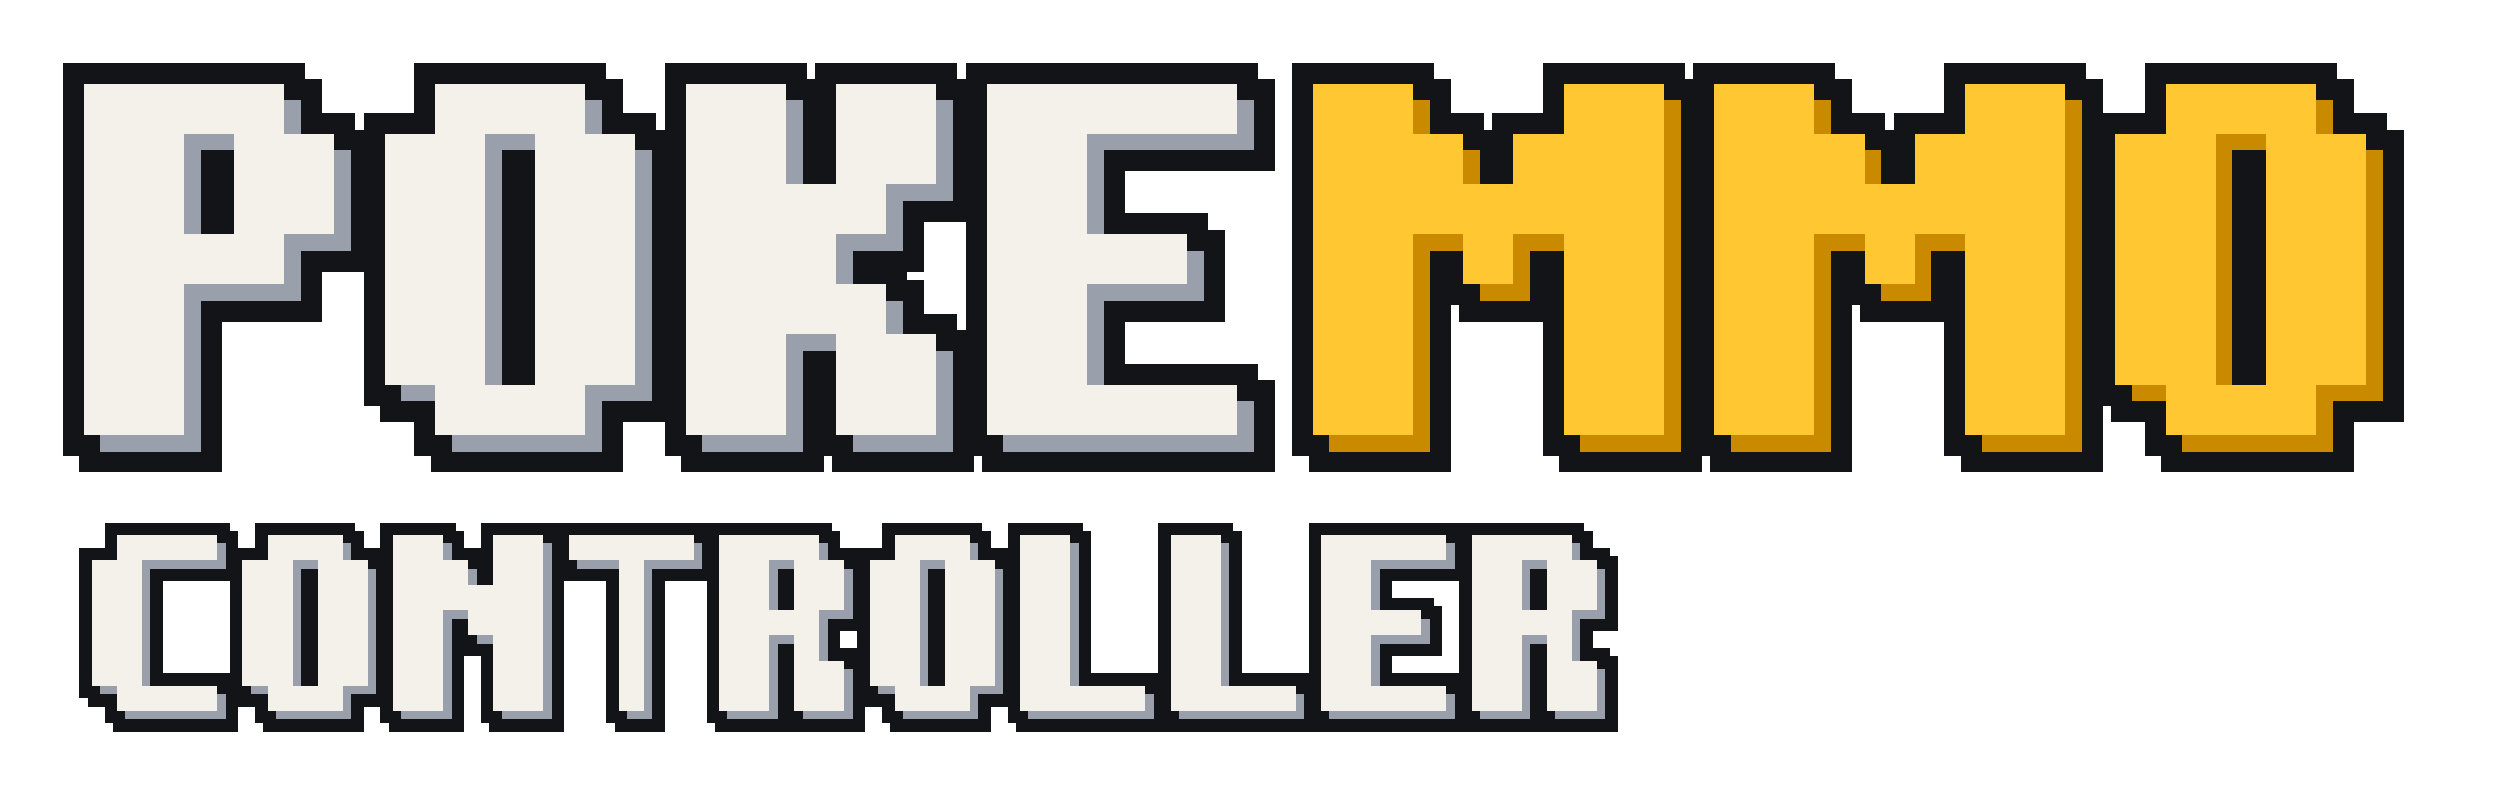
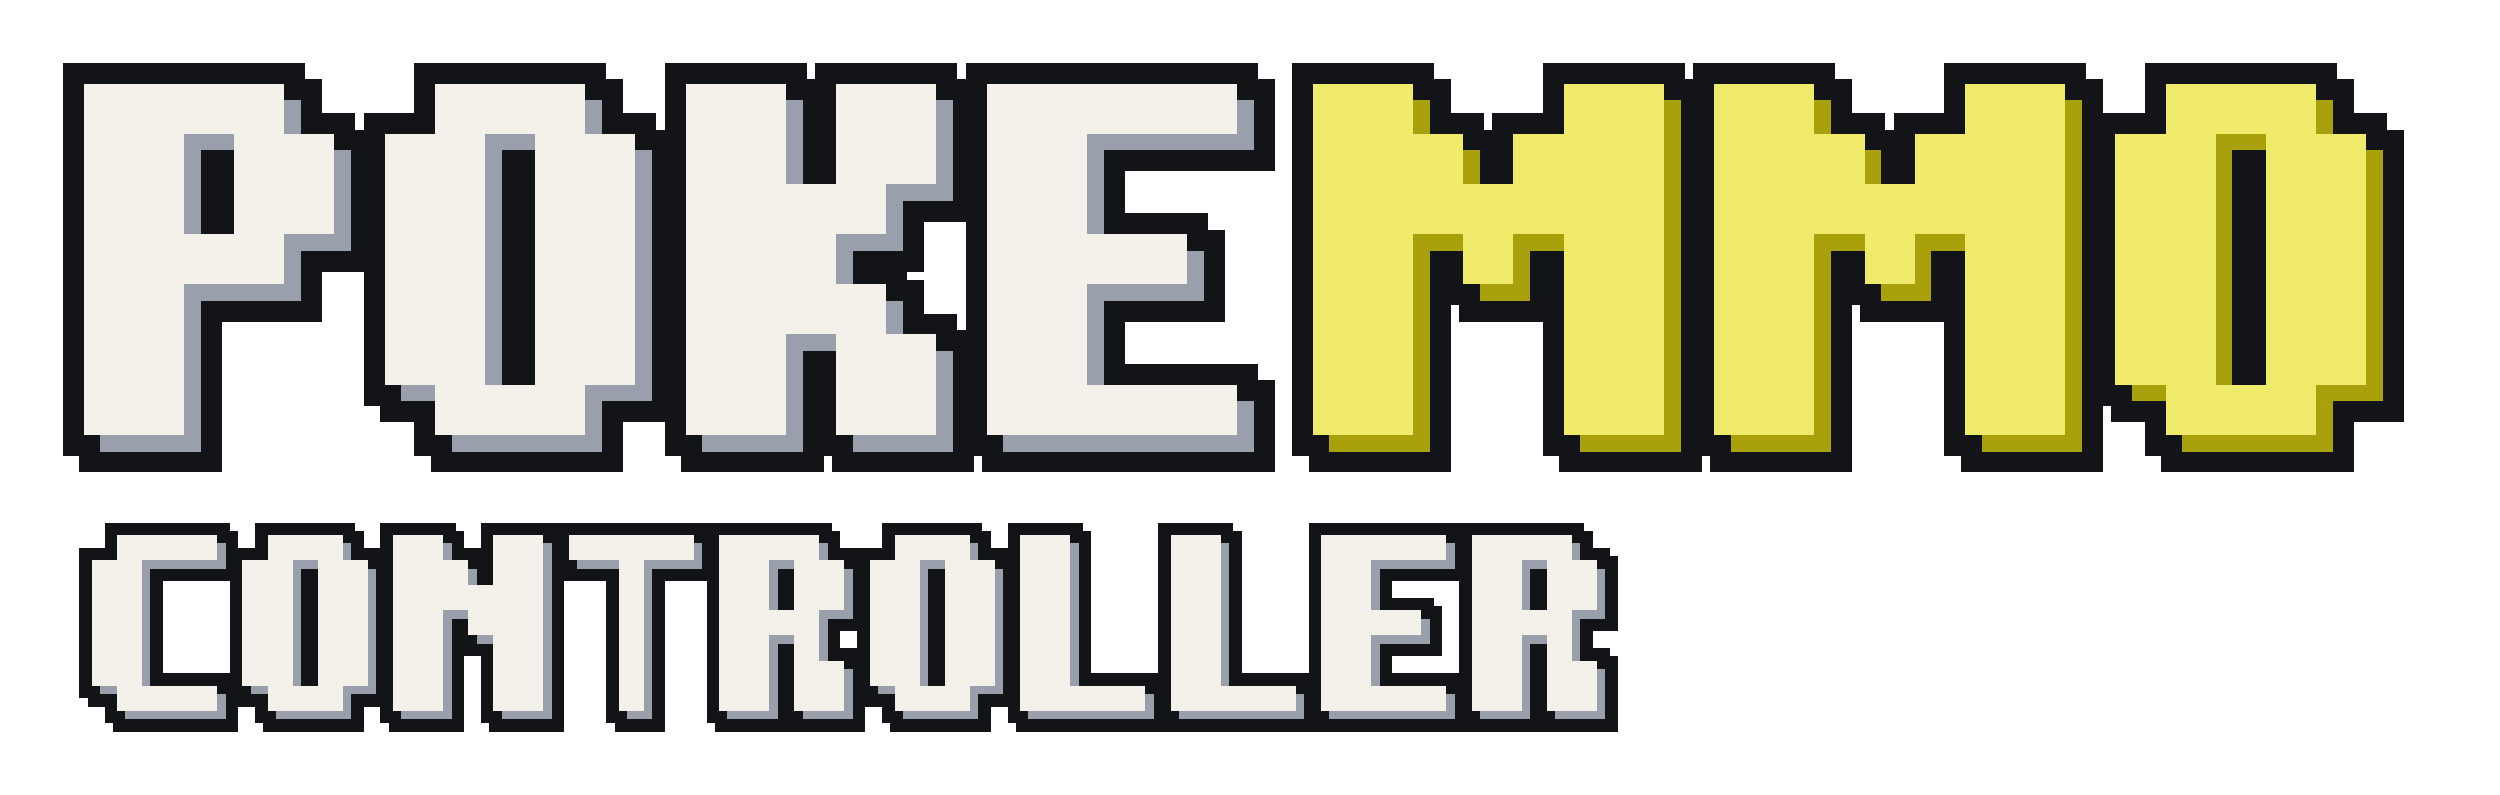
<svg xmlns="http://www.w3.org/2000/svg" viewBox="0 0 598 190" shape-rendering="crispEdges">
  <path d="M20 20h12v12h-12zM32 20h12v12h-12zM44 20h12v12h-12zM56 20h12v12h-12zM20 32h12v12h-12zM32 32h12v12h-12zM56 32h12v12h-12zM68 32h12v12h-12zM20 44h12v12h-12zM32 44h12v12h-12zM56 44h12v12h-12zM68 44h12v12h-12zM20 56h12v12h-12zM32 56h12v12h-12zM44 56h12v12h-12zM56 56h12v12h-12zM20 68h12v12h-12zM32 68h12v12h-12zM20 80h12v12h-12zM32 80h12v12h-12zM20 92h12v12h-12zM32 92h12v12h-12zM104 20h12v12h-12zM116 20h12v12h-12zM128 20h12v12h-12zM92 32h12v12h-12zM104 32h12v12h-12zM128 32h12v12h-12zM140 32h12v12h-12zM92 44h12v12h-12zM104 44h12v12h-12zM128 44h12v12h-12zM140 44h12v12h-12zM92 56h12v12h-12zM104 56h12v12h-12zM128 56h12v12h-12zM140 56h12v12h-12zM92 68h12v12h-12zM104 68h12v12h-12zM128 68h12v12h-12zM140 68h12v12h-12zM92 80h12v12h-12zM104 80h12v12h-12zM128 80h12v12h-12zM140 80h12v12h-12zM104 92h12v12h-12zM116 92h12v12h-12zM128 92h12v12h-12zM164 20h12v12h-12zM176 20h12v12h-12zM200 20h12v12h-12zM212 20h12v12h-12zM164 32h12v12h-12zM176 32h12v12h-12zM200 32h12v12h-12zM212 32h12v12h-12zM164 44h12v12h-12zM176 44h12v12h-12zM188 44h12v12h-12zM200 44h12v12h-12zM164 56h12v12h-12zM176 56h12v12h-12zM188 56h12v12h-12zM164 68h12v12h-12zM176 68h12v12h-12zM188 68h12v12h-12zM200 68h12v12h-12zM164 80h12v12h-12zM176 80h12v12h-12zM200 80h12v12h-12zM212 80h12v12h-12zM164 92h12v12h-12zM176 92h12v12h-12zM200 92h12v12h-12zM212 92h12v12h-12zM236 20h12v12h-12zM248 20h12v12h-12zM260 20h12v12h-12zM272 20h12v12h-12zM284 20h12v12h-12zM236 32h12v12h-12zM248 32h12v12h-12zM236 44h12v12h-12zM248 44h12v12h-12zM236 56h12v12h-12zM248 56h12v12h-12zM260 56h12v12h-12zM272 56h12v12h-12zM236 68h12v12h-12zM248 68h12v12h-12zM236 80h12v12h-12zM248 80h12v12h-12zM236 92h12v12h-12zM248 92h12v12h-12zM260 92h12v12h-12zM272 92h12v12h-12zM284 92h12v12h-12zM24 24h12v12h-12zM36 24h12v12h-12zM48 24h12v12h-12zM60 24h12v12h-12zM24 36h12v12h-12zM36 36h12v12h-12zM60 36h12v12h-12zM72 36h12v12h-12zM24 48h12v12h-12zM36 48h12v12h-12zM60 48h12v12h-12zM72 48h12v12h-12zM24 60h12v12h-12zM36 60h12v12h-12zM48 60h12v12h-12zM60 60h12v12h-12zM24 72h12v12h-12zM36 72h12v12h-12zM24 84h12v12h-12zM36 84h12v12h-12zM24 96h12v12h-12zM36 96h12v12h-12zM108 24h12v12h-12zM120 24h12v12h-12zM132 24h12v12h-12zM96 36h12v12h-12zM108 36h12v12h-12zM132 36h12v12h-12zM144 36h12v12h-12zM96 48h12v12h-12zM108 48h12v12h-12zM132 48h12v12h-12zM144 48h12v12h-12zM96 60h12v12h-12zM108 60h12v12h-12zM132 60h12v12h-12zM144 60h12v12h-12zM96 72h12v12h-12zM108 72h12v12h-12zM132 72h12v12h-12zM144 72h12v12h-12zM96 84h12v12h-12zM108 84h12v12h-12zM132 84h12v12h-12zM144 84h12v12h-12zM108 96h12v12h-12zM120 96h12v12h-12zM132 96h12v12h-12zM168 24h12v12h-12zM180 24h12v12h-12zM204 24h12v12h-12zM216 24h12v12h-12zM168 36h12v12h-12zM180 36h12v12h-12zM204 36h12v12h-12zM216 36h12v12h-12zM168 48h12v12h-12zM180 48h12v12h-12zM192 48h12v12h-12zM204 48h12v12h-12zM168 60h12v12h-12zM180 60h12v12h-12zM192 60h12v12h-12zM168 72h12v12h-12zM180 72h12v12h-12zM192 72h12v12h-12zM204 72h12v12h-12zM168 84h12v12h-12zM180 84h12v12h-12zM204 84h12v12h-12zM216 84h12v12h-12zM168 96h12v12h-12zM180 96h12v12h-12zM204 96h12v12h-12zM216 96h12v12h-12zM240 24h12v12h-12zM252 24h12v12h-12zM264 24h12v12h-12zM276 24h12v12h-12zM288 24h12v12h-12zM240 36h12v12h-12zM252 36h12v12h-12zM240 48h12v12h-12zM252 48h12v12h-12zM240 60h12v12h-12zM252 60h12v12h-12zM264 60h12v12h-12zM276 60h12v12h-12zM240 72h12v12h-12zM252 72h12v12h-12zM240 84h12v12h-12zM252 84h12v12h-12zM240 96h12v12h-12zM252 96h12v12h-12zM264 96h12v12h-12zM276 96h12v12h-12zM288 96h12v12h-12z" fill="#121418" stroke="#121418" stroke-width="10" stroke-linejoin="miter" />
  <path d="M24 24h12v12h-12zM36 24h12v12h-12zM48 24h12v12h-12zM60 24h12v12h-12zM24 36h12v12h-12zM36 36h12v12h-12zM60 36h12v12h-12zM72 36h12v12h-12zM24 48h12v12h-12zM36 48h12v12h-12zM60 48h12v12h-12zM72 48h12v12h-12zM24 60h12v12h-12zM36 60h12v12h-12zM48 60h12v12h-12zM60 60h12v12h-12zM24 72h12v12h-12zM36 72h12v12h-12zM24 84h12v12h-12zM36 84h12v12h-12zM24 96h12v12h-12zM36 96h12v12h-12zM108 24h12v12h-12zM120 24h12v12h-12zM132 24h12v12h-12zM96 36h12v12h-12zM108 36h12v12h-12zM132 36h12v12h-12zM144 36h12v12h-12zM96 48h12v12h-12zM108 48h12v12h-12zM132 48h12v12h-12zM144 48h12v12h-12zM96 60h12v12h-12zM108 60h12v12h-12zM132 60h12v12h-12zM144 60h12v12h-12zM96 72h12v12h-12zM108 72h12v12h-12zM132 72h12v12h-12zM144 72h12v12h-12zM96 84h12v12h-12zM108 84h12v12h-12zM132 84h12v12h-12zM144 84h12v12h-12zM108 96h12v12h-12zM120 96h12v12h-12zM132 96h12v12h-12zM168 24h12v12h-12zM180 24h12v12h-12zM204 24h12v12h-12zM216 24h12v12h-12zM168 36h12v12h-12zM180 36h12v12h-12zM204 36h12v12h-12zM216 36h12v12h-12zM168 48h12v12h-12zM180 48h12v12h-12zM192 48h12v12h-12zM204 48h12v12h-12zM168 60h12v12h-12zM180 60h12v12h-12zM192 60h12v12h-12zM168 72h12v12h-12zM180 72h12v12h-12zM192 72h12v12h-12zM204 72h12v12h-12zM168 84h12v12h-12zM180 84h12v12h-12zM204 84h12v12h-12zM216 84h12v12h-12zM168 96h12v12h-12zM180 96h12v12h-12zM204 96h12v12h-12zM216 96h12v12h-12zM240 24h12v12h-12zM252 24h12v12h-12zM264 24h12v12h-12zM276 24h12v12h-12zM288 24h12v12h-12zM240 36h12v12h-12zM252 36h12v12h-12zM240 48h12v12h-12zM252 48h12v12h-12zM240 60h12v12h-12zM252 60h12v12h-12zM264 60h12v12h-12zM276 60h12v12h-12zM240 72h12v12h-12zM252 72h12v12h-12zM240 84h12v12h-12zM252 84h12v12h-12zM240 96h12v12h-12zM252 96h12v12h-12zM264 96h12v12h-12zM276 96h12v12h-12zM288 96h12v12h-12z" fill="#9aa0ab" />
  <path d="M20 20h12v12h-12zM32 20h12v12h-12zM44 20h12v12h-12zM56 20h12v12h-12zM20 32h12v12h-12zM32 32h12v12h-12zM56 32h12v12h-12zM68 32h12v12h-12zM20 44h12v12h-12zM32 44h12v12h-12zM56 44h12v12h-12zM68 44h12v12h-12zM20 56h12v12h-12zM32 56h12v12h-12zM44 56h12v12h-12zM56 56h12v12h-12zM20 68h12v12h-12zM32 68h12v12h-12zM20 80h12v12h-12zM32 80h12v12h-12zM20 92h12v12h-12zM32 92h12v12h-12zM104 20h12v12h-12zM116 20h12v12h-12zM128 20h12v12h-12zM92 32h12v12h-12zM104 32h12v12h-12zM128 32h12v12h-12zM140 32h12v12h-12zM92 44h12v12h-12zM104 44h12v12h-12zM128 44h12v12h-12zM140 44h12v12h-12zM92 56h12v12h-12zM104 56h12v12h-12zM128 56h12v12h-12zM140 56h12v12h-12zM92 68h12v12h-12zM104 68h12v12h-12zM128 68h12v12h-12zM140 68h12v12h-12zM92 80h12v12h-12zM104 80h12v12h-12zM128 80h12v12h-12zM140 80h12v12h-12zM104 92h12v12h-12zM116 92h12v12h-12zM128 92h12v12h-12zM164 20h12v12h-12zM176 20h12v12h-12zM200 20h12v12h-12zM212 20h12v12h-12zM164 32h12v12h-12zM176 32h12v12h-12zM200 32h12v12h-12zM212 32h12v12h-12zM164 44h12v12h-12zM176 44h12v12h-12zM188 44h12v12h-12zM200 44h12v12h-12zM164 56h12v12h-12zM176 56h12v12h-12zM188 56h12v12h-12zM164 68h12v12h-12zM176 68h12v12h-12zM188 68h12v12h-12zM200 68h12v12h-12zM164 80h12v12h-12zM176 80h12v12h-12zM200 80h12v12h-12zM212 80h12v12h-12zM164 92h12v12h-12zM176 92h12v12h-12zM200 92h12v12h-12zM212 92h12v12h-12zM236 20h12v12h-12zM248 20h12v12h-12zM260 20h12v12h-12zM272 20h12v12h-12zM284 20h12v12h-12zM236 32h12v12h-12zM248 32h12v12h-12zM236 44h12v12h-12zM248 44h12v12h-12zM236 56h12v12h-12zM248 56h12v12h-12zM260 56h12v12h-12zM272 56h12v12h-12zM236 68h12v12h-12zM248 68h12v12h-12zM236 80h12v12h-12zM248 80h12v12h-12zM236 92h12v12h-12zM248 92h12v12h-12zM260 92h12v12h-12zM272 92h12v12h-12zM284 92h12v12h-12z" fill="#f4f1ea" />
  <path d="M314 20h12v12h-12zM326 20h12v12h-12zM374 20h12v12h-12zM386 20h12v12h-12zM314 32h12v12h-12zM326 32h12v12h-12zM338 32h12v12h-12zM362 32h12v12h-12zM374 32h12v12h-12zM386 32h12v12h-12zM314 44h12v12h-12zM326 44h12v12h-12zM338 44h12v12h-12zM350 44h12v12h-12zM362 44h12v12h-12zM374 44h12v12h-12zM386 44h12v12h-12zM314 56h12v12h-12zM326 56h12v12h-12zM350 56h12v12h-12zM374 56h12v12h-12zM386 56h12v12h-12zM314 68h12v12h-12zM326 68h12v12h-12zM374 68h12v12h-12zM386 68h12v12h-12zM314 80h12v12h-12zM326 80h12v12h-12zM374 80h12v12h-12zM386 80h12v12h-12zM314 92h12v12h-12zM326 92h12v12h-12zM374 92h12v12h-12zM386 92h12v12h-12zM410 20h12v12h-12zM422 20h12v12h-12zM470 20h12v12h-12zM482 20h12v12h-12zM410 32h12v12h-12zM422 32h12v12h-12zM434 32h12v12h-12zM458 32h12v12h-12zM470 32h12v12h-12zM482 32h12v12h-12zM410 44h12v12h-12zM422 44h12v12h-12zM434 44h12v12h-12zM446 44h12v12h-12zM458 44h12v12h-12zM470 44h12v12h-12zM482 44h12v12h-12zM410 56h12v12h-12zM422 56h12v12h-12zM446 56h12v12h-12zM470 56h12v12h-12zM482 56h12v12h-12zM410 68h12v12h-12zM422 68h12v12h-12zM470 68h12v12h-12zM482 68h12v12h-12zM410 80h12v12h-12zM422 80h12v12h-12zM470 80h12v12h-12zM482 80h12v12h-12zM410 92h12v12h-12zM422 92h12v12h-12zM470 92h12v12h-12zM482 92h12v12h-12zM518 20h12v12h-12zM530 20h12v12h-12zM542 20h12v12h-12zM506 32h12v12h-12zM518 32h12v12h-12zM542 32h12v12h-12zM554 32h12v12h-12zM506 44h12v12h-12zM518 44h12v12h-12zM542 44h12v12h-12zM554 44h12v12h-12zM506 56h12v12h-12zM518 56h12v12h-12zM542 56h12v12h-12zM554 56h12v12h-12zM506 68h12v12h-12zM518 68h12v12h-12zM542 68h12v12h-12zM554 68h12v12h-12zM506 80h12v12h-12zM518 80h12v12h-12zM542 80h12v12h-12zM554 80h12v12h-12zM518 92h12v12h-12zM530 92h12v12h-12zM542 92h12v12h-12zM318 24h12v12h-12zM330 24h12v12h-12zM378 24h12v12h-12zM390 24h12v12h-12zM318 36h12v12h-12zM330 36h12v12h-12zM342 36h12v12h-12zM366 36h12v12h-12zM378 36h12v12h-12zM390 36h12v12h-12zM318 48h12v12h-12zM330 48h12v12h-12zM342 48h12v12h-12zM354 48h12v12h-12zM366 48h12v12h-12zM378 48h12v12h-12zM390 48h12v12h-12zM318 60h12v12h-12zM330 60h12v12h-12zM354 60h12v12h-12zM378 60h12v12h-12zM390 60h12v12h-12zM318 72h12v12h-12zM330 72h12v12h-12zM378 72h12v12h-12zM390 72h12v12h-12zM318 84h12v12h-12zM330 84h12v12h-12zM378 84h12v12h-12zM390 84h12v12h-12zM318 96h12v12h-12zM330 96h12v12h-12zM378 96h12v12h-12zM390 96h12v12h-12zM414 24h12v12h-12zM426 24h12v12h-12zM474 24h12v12h-12zM486 24h12v12h-12zM414 36h12v12h-12zM426 36h12v12h-12zM438 36h12v12h-12zM462 36h12v12h-12zM474 36h12v12h-12zM486 36h12v12h-12zM414 48h12v12h-12zM426 48h12v12h-12zM438 48h12v12h-12zM450 48h12v12h-12zM462 48h12v12h-12zM474 48h12v12h-12zM486 48h12v12h-12zM414 60h12v12h-12zM426 60h12v12h-12zM450 60h12v12h-12zM474 60h12v12h-12zM486 60h12v12h-12zM414 72h12v12h-12zM426 72h12v12h-12zM474 72h12v12h-12zM486 72h12v12h-12zM414 84h12v12h-12zM426 84h12v12h-12zM474 84h12v12h-12zM486 84h12v12h-12zM414 96h12v12h-12zM426 96h12v12h-12zM474 96h12v12h-12zM486 96h12v12h-12zM522 24h12v12h-12zM534 24h12v12h-12zM546 24h12v12h-12zM510 36h12v12h-12zM522 36h12v12h-12zM546 36h12v12h-12zM558 36h12v12h-12zM510 48h12v12h-12zM522 48h12v12h-12zM546 48h12v12h-12zM558 48h12v12h-12zM510 60h12v12h-12zM522 60h12v12h-12zM546 60h12v12h-12zM558 60h12v12h-12zM510 72h12v12h-12zM522 72h12v12h-12zM546 72h12v12h-12zM558 72h12v12h-12zM510 84h12v12h-12zM522 84h12v12h-12zM546 84h12v12h-12zM558 84h12v12h-12zM522 96h12v12h-12zM534 96h12v12h-12zM546 96h12v12h-12z" fill="#121418" stroke="#121418" stroke-width="10" stroke-linejoin="miter" />
-   <path d="M318 24h12v12h-12zM330 24h12v12h-12zM378 24h12v12h-12zM390 24h12v12h-12zM318 36h12v12h-12zM330 36h12v12h-12zM342 36h12v12h-12zM366 36h12v12h-12zM378 36h12v12h-12zM390 36h12v12h-12zM318 48h12v12h-12zM330 48h12v12h-12zM342 48h12v12h-12zM354 48h12v12h-12zM366 48h12v12h-12zM378 48h12v12h-12zM390 48h12v12h-12zM318 60h12v12h-12zM330 60h12v12h-12zM354 60h12v12h-12zM378 60h12v12h-12zM390 60h12v12h-12zM318 72h12v12h-12zM330 72h12v12h-12zM378 72h12v12h-12zM390 72h12v12h-12zM318 84h12v12h-12zM330 84h12v12h-12zM378 84h12v12h-12zM390 84h12v12h-12zM318 96h12v12h-12zM330 96h12v12h-12zM378 96h12v12h-12zM390 96h12v12h-12zM414 24h12v12h-12zM426 24h12v12h-12zM474 24h12v12h-12zM486 24h12v12h-12zM414 36h12v12h-12zM426 36h12v12h-12zM438 36h12v12h-12zM462 36h12v12h-12zM474 36h12v12h-12zM486 36h12v12h-12zM414 48h12v12h-12zM426 48h12v12h-12zM438 48h12v12h-12zM450 48h12v12h-12zM462 48h12v12h-12zM474 48h12v12h-12zM486 48h12v12h-12zM414 60h12v12h-12zM426 60h12v12h-12zM450 60h12v12h-12zM474 60h12v12h-12zM486 60h12v12h-12zM414 72h12v12h-12zM426 72h12v12h-12zM474 72h12v12h-12zM486 72h12v12h-12zM414 84h12v12h-12zM426 84h12v12h-12zM474 84h12v12h-12zM486 84h12v12h-12zM414 96h12v12h-12zM426 96h12v12h-12zM474 96h12v12h-12zM486 96h12v12h-12zM522 24h12v12h-12zM534 24h12v12h-12zM546 24h12v12h-12zM510 36h12v12h-12zM522 36h12v12h-12zM546 36h12v12h-12zM558 36h12v12h-12zM510 48h12v12h-12zM522 48h12v12h-12zM546 48h12v12h-12zM558 48h12v12h-12zM510 60h12v12h-12zM522 60h12v12h-12zM546 60h12v12h-12zM558 60h12v12h-12zM510 72h12v12h-12zM522 72h12v12h-12zM546 72h12v12h-12zM558 72h12v12h-12zM510 84h12v12h-12zM522 84h12v12h-12zM546 84h12v12h-12zM558 84h12v12h-12zM522 96h12v12h-12zM534 96h12v12h-12zM546 96h12v12h-12z" fill="#c98a00" />
-   <path d="M314 20h12v12h-12zM326 20h12v12h-12zM374 20h12v12h-12zM386 20h12v12h-12zM314 32h12v12h-12zM326 32h12v12h-12zM338 32h12v12h-12zM362 32h12v12h-12zM374 32h12v12h-12zM386 32h12v12h-12zM314 44h12v12h-12zM326 44h12v12h-12zM338 44h12v12h-12zM350 44h12v12h-12zM362 44h12v12h-12zM374 44h12v12h-12zM386 44h12v12h-12zM314 56h12v12h-12zM326 56h12v12h-12zM350 56h12v12h-12zM374 56h12v12h-12zM386 56h12v12h-12zM314 68h12v12h-12zM326 68h12v12h-12zM374 68h12v12h-12zM386 68h12v12h-12zM314 80h12v12h-12zM326 80h12v12h-12zM374 80h12v12h-12zM386 80h12v12h-12zM314 92h12v12h-12zM326 92h12v12h-12zM374 92h12v12h-12zM386 92h12v12h-12zM410 20h12v12h-12zM422 20h12v12h-12zM470 20h12v12h-12zM482 20h12v12h-12zM410 32h12v12h-12zM422 32h12v12h-12zM434 32h12v12h-12zM458 32h12v12h-12zM470 32h12v12h-12zM482 32h12v12h-12zM410 44h12v12h-12zM422 44h12v12h-12zM434 44h12v12h-12zM446 44h12v12h-12zM458 44h12v12h-12zM470 44h12v12h-12zM482 44h12v12h-12zM410 56h12v12h-12zM422 56h12v12h-12zM446 56h12v12h-12zM470 56h12v12h-12zM482 56h12v12h-12zM410 68h12v12h-12zM422 68h12v12h-12zM470 68h12v12h-12zM482 68h12v12h-12zM410 80h12v12h-12zM422 80h12v12h-12zM470 80h12v12h-12zM482 80h12v12h-12zM410 92h12v12h-12zM422 92h12v12h-12zM470 92h12v12h-12zM482 92h12v12h-12zM518 20h12v12h-12zM530 20h12v12h-12zM542 20h12v12h-12zM506 32h12v12h-12zM518 32h12v12h-12zM542 32h12v12h-12zM554 32h12v12h-12zM506 44h12v12h-12zM518 44h12v12h-12zM542 44h12v12h-12zM554 44h12v12h-12zM506 56h12v12h-12zM518 56h12v12h-12zM542 56h12v12h-12zM554 56h12v12h-12zM506 68h12v12h-12zM518 68h12v12h-12zM542 68h12v12h-12zM554 68h12v12h-12zM506 80h12v12h-12zM518 80h12v12h-12zM542 80h12v12h-12zM554 80h12v12h-12zM518 92h12v12h-12zM530 92h12v12h-12zM542 92h12v12h-12z" fill="#ffc833" />
+   <path d="M318 24h12v12h-12zM330 24h12v12h-12zM378 24h12v12h-12zM390 24h12v12h-12zM318 36h12v12h-12zM330 36h12v12h-12zM342 36h12v12h-12zM366 36h12v12h-12zM378 36h12v12h-12zM390 36h12v12h-12zM318 48h12v12h-12zM330 48h12v12h-12zM342 48h12v12h-12zM354 48h12v12h-12zM366 48h12v12h-12zM378 48h12v12h-12zM390 48h12v12h-12zM318 60h12v12h-12zM330 60h12v12h-12zM354 60h12v12h-12zM378 60h12v12h-12zM390 60h12v12h-12zM318 72h12v12h-12zM330 72h12v12h-12zM378 72h12v12h-12zM390 72h12v12h-12zM318 84h12v12h-12zM330 84h12v12h-12zM378 84h12v12h-12zM390 84h12v12h-12zM318 96h12v12h-12zM330 96h12v12h-12zM378 96h12v12h-12zM390 96h12v12h-12zM414 24h12v12h-12zM426 24h12v12h-12zM474 24h12v12h-12zM486 24h12v12h-12zM414 36h12v12h-12zM426 36h12v12h-12zM438 36h12v12h-12zM462 36h12v12h-12zM474 36h12v12h-12zM486 36h12v12h-12zM414 48h12v12h-12zM426 48h12v12h-12zM438 48h12v12h-12zM450 48h12v12h-12zM462 48h12v12h-12zM474 48h12v12h-12zM486 48h12v12h-12zM414 60h12v12h-12zM426 60h12v12h-12zM450 60h12v12h-12zM474 60h12v12h-12zM486 60h12v12h-12zM414 72h12v12h-12zM426 72h12v12h-12zM474 72h12v12h-12zM486 72h12v12h-12zM414 84h12v12h-12zM426 84h12v12h-12zM474 84h12v12h-12zM486 84h12v12h-12zM414 96h12v12h-12zM426 96h12v12h-12zM474 96h12v12h-12zM486 96h12v12h-12zM522 24h12v12h-12zM534 24h12v12h-12zM546 24h12v12h-12zM510 36h12v12h-12zM522 36h12v12h-12zM546 36h12v12h-12zM558 36h12v12h-12zM510 48h12v12h-12zM522 48h12v12h-12zM546 48h12v12h-12zM558 48h12v12h-12zM510 60h12v12h-12zM522 60h12v12h-12zM546 60h12v12h-12zM558 60h12v12h-12zM510 72h12v12h-12zM522 72h12v12h-12zM546 72h12v12h-12zM558 72h12v12h-12zM510 84h12v12h-12zM522 84h12v12h-12zM546 84h12v12h-12zM558 84h12v12h-12zM522 96h12v12h-12zM534 96h12v12h-12zM546 96h12v12h-12z" fill="#a8a10b" />
+   <path d="M314 20h12v12h-12zM326 20h12v12h-12zM374 20h12v12h-12zM386 20h12v12h-12zM314 32h12v12h-12zM326 32h12v12h-12zM338 32h12v12h-12zM362 32h12v12h-12zM374 32h12v12h-12zM386 32h12v12h-12zM314 44h12v12h-12zM326 44h12v12h-12zM338 44h12v12h-12zM350 44h12v12h-12zM362 44h12v12h-12zM374 44h12v12h-12zM386 44h12v12h-12zM314 56h12v12h-12zM326 56h12v12h-12zM350 56h12v12h-12zM374 56h12v12h-12zM386 56h12v12h-12zM314 68h12v12h-12zM326 68h12v12h-12zM374 68h12v12h-12zM386 68h12v12h-12zM314 80h12v12h-12zM326 80h12v12h-12zM374 80h12v12h-12zM386 80h12v12h-12zM314 92h12v12h-12zM326 92h12v12h-12zM374 92h12v12h-12zM386 92h12v12h-12zM410 20h12v12h-12zM422 20h12v12h-12zM470 20h12v12h-12zM482 20h12v12h-12zM410 32h12v12h-12zM422 32h12v12h-12zM434 32h12v12h-12zM458 32h12v12h-12zM470 32h12v12h-12zM482 32h12v12h-12zM410 44h12v12h-12zM422 44h12v12h-12zM434 44h12v12h-12zM446 44h12v12h-12zM458 44h12v12h-12zM470 44h12v12h-12zM482 44h12v12h-12zM410 56h12v12h-12zM422 56h12v12h-12zM446 56h12v12h-12zM470 56h12v12h-12zM482 56h12v12h-12zM410 68h12v12h-12zM422 68h12v12h-12zM470 68h12v12h-12zM482 68h12v12h-12zM410 80h12v12h-12zM422 80h12v12h-12zM470 80h12v12h-12zM482 80h12v12h-12zM410 92h12v12h-12zM422 92h12v12h-12zM470 92h12v12h-12zM482 92h12v12h-12zM518 20h12v12h-12zM530 20h12v12h-12zM542 20h12v12h-12zM506 32h12v12h-12zM518 32h12v12h-12zM542 32h12v12h-12zM554 32h12v12h-12zM506 44h12v12h-12zM518 44h12v12h-12zM542 44h12v12h-12zM554 44h12v12h-12zM506 56h12v12h-12zM518 56h12v12h-12zM542 56h12v12h-12zM554 56h12v12h-12zM506 68h12v12h-12zM518 68h12v12h-12zM542 68h12v12h-12zM554 68h12v12h-12zM506 80h12v12h-12zM518 80h12v12h-12zM542 80h12v12h-12zM554 80h12v12h-12zM518 92h12v12h-12zM530 92h12v12h-12zM542 92h12v12h-12z" fill="#f0ea6b" />
  <path d="M28 128h6v6h-6zM34 128h6v6h-6zM40 128h6v6h-6zM46 128h6v6h-6zM22 134h6v6h-6zM28 134h6v6h-6zM22 140h6v6h-6zM28 140h6v6h-6zM22 146h6v6h-6zM28 146h6v6h-6zM22 152h6v6h-6zM28 152h6v6h-6zM22 158h6v6h-6zM28 158h6v6h-6zM28 164h6v6h-6zM34 164h6v6h-6zM40 164h6v6h-6zM46 164h6v6h-6zM64 128h6v6h-6zM70 128h6v6h-6zM76 128h6v6h-6zM58 134h6v6h-6zM64 134h6v6h-6zM76 134h6v6h-6zM82 134h6v6h-6zM58 140h6v6h-6zM64 140h6v6h-6zM76 140h6v6h-6zM82 140h6v6h-6zM58 146h6v6h-6zM64 146h6v6h-6zM76 146h6v6h-6zM82 146h6v6h-6zM58 152h6v6h-6zM64 152h6v6h-6zM76 152h6v6h-6zM82 152h6v6h-6zM58 158h6v6h-6zM64 158h6v6h-6zM76 158h6v6h-6zM82 158h6v6h-6zM64 164h6v6h-6zM70 164h6v6h-6zM76 164h6v6h-6zM94 128h6v6h-6zM100 128h6v6h-6zM118 128h6v6h-6zM124 128h6v6h-6zM94 134h6v6h-6zM100 134h6v6h-6zM106 134h6v6h-6zM118 134h6v6h-6zM124 134h6v6h-6zM94 140h6v6h-6zM100 140h6v6h-6zM106 140h6v6h-6zM112 140h6v6h-6zM118 140h6v6h-6zM124 140h6v6h-6zM94 146h6v6h-6zM100 146h6v6h-6zM112 146h6v6h-6zM118 146h6v6h-6zM124 146h6v6h-6zM94 152h6v6h-6zM100 152h6v6h-6zM118 152h6v6h-6zM124 152h6v6h-6zM94 158h6v6h-6zM100 158h6v6h-6zM118 158h6v6h-6zM124 158h6v6h-6zM94 164h6v6h-6zM100 164h6v6h-6zM118 164h6v6h-6zM124 164h6v6h-6zM136 128h6v6h-6zM142 128h6v6h-6zM148 128h6v6h-6zM154 128h6v6h-6zM160 128h6v6h-6zM148 134h6v6h-6zM148 140h6v6h-6zM148 146h6v6h-6zM148 152h6v6h-6zM148 158h6v6h-6zM148 164h6v6h-6zM172 128h6v6h-6zM178 128h6v6h-6zM184 128h6v6h-6zM190 128h6v6h-6zM172 134h6v6h-6zM178 134h6v6h-6zM190 134h6v6h-6zM196 134h6v6h-6zM172 140h6v6h-6zM178 140h6v6h-6zM190 140h6v6h-6zM196 140h6v6h-6zM172 146h6v6h-6zM178 146h6v6h-6zM184 146h6v6h-6zM190 146h6v6h-6zM172 152h6v6h-6zM178 152h6v6h-6zM190 152h6v6h-6zM172 158h6v6h-6zM178 158h6v6h-6zM190 158h6v6h-6zM196 158h6v6h-6zM172 164h6v6h-6zM178 164h6v6h-6zM190 164h6v6h-6zM196 164h6v6h-6zM214 128h6v6h-6zM220 128h6v6h-6zM226 128h6v6h-6zM208 134h6v6h-6zM214 134h6v6h-6zM226 134h6v6h-6zM232 134h6v6h-6zM208 140h6v6h-6zM214 140h6v6h-6zM226 140h6v6h-6zM232 140h6v6h-6zM208 146h6v6h-6zM214 146h6v6h-6zM226 146h6v6h-6zM232 146h6v6h-6zM208 152h6v6h-6zM214 152h6v6h-6zM226 152h6v6h-6zM232 152h6v6h-6zM208 158h6v6h-6zM214 158h6v6h-6zM226 158h6v6h-6zM232 158h6v6h-6zM214 164h6v6h-6zM220 164h6v6h-6zM226 164h6v6h-6zM244 128h6v6h-6zM250 128h6v6h-6zM244 134h6v6h-6zM250 134h6v6h-6zM244 140h6v6h-6zM250 140h6v6h-6zM244 146h6v6h-6zM250 146h6v6h-6zM244 152h6v6h-6zM250 152h6v6h-6zM244 158h6v6h-6zM250 158h6v6h-6zM244 164h6v6h-6zM250 164h6v6h-6zM256 164h6v6h-6zM262 164h6v6h-6zM268 164h6v6h-6zM280 128h6v6h-6zM286 128h6v6h-6zM280 134h6v6h-6zM286 134h6v6h-6zM280 140h6v6h-6zM286 140h6v6h-6zM280 146h6v6h-6zM286 146h6v6h-6zM280 152h6v6h-6zM286 152h6v6h-6zM280 158h6v6h-6zM286 158h6v6h-6zM280 164h6v6h-6zM286 164h6v6h-6zM292 164h6v6h-6zM298 164h6v6h-6zM304 164h6v6h-6zM316 128h6v6h-6zM322 128h6v6h-6zM328 128h6v6h-6zM334 128h6v6h-6zM340 128h6v6h-6zM316 134h6v6h-6zM322 134h6v6h-6zM316 140h6v6h-6zM322 140h6v6h-6zM316 146h6v6h-6zM322 146h6v6h-6zM328 146h6v6h-6zM334 146h6v6h-6zM316 152h6v6h-6zM322 152h6v6h-6zM316 158h6v6h-6zM322 158h6v6h-6zM316 164h6v6h-6zM322 164h6v6h-6zM328 164h6v6h-6zM334 164h6v6h-6zM340 164h6v6h-6zM352 128h6v6h-6zM358 128h6v6h-6zM364 128h6v6h-6zM370 128h6v6h-6zM352 134h6v6h-6zM358 134h6v6h-6zM370 134h6v6h-6zM376 134h6v6h-6zM352 140h6v6h-6zM358 140h6v6h-6zM370 140h6v6h-6zM376 140h6v6h-6zM352 146h6v6h-6zM358 146h6v6h-6zM364 146h6v6h-6zM370 146h6v6h-6zM352 152h6v6h-6zM358 152h6v6h-6zM370 152h6v6h-6zM352 158h6v6h-6zM358 158h6v6h-6zM370 158h6v6h-6zM376 158h6v6h-6zM352 164h6v6h-6zM358 164h6v6h-6zM370 164h6v6h-6zM376 164h6v6h-6zM30 130h6v6h-6zM36 130h6v6h-6zM42 130h6v6h-6zM48 130h6v6h-6zM24 136h6v6h-6zM30 136h6v6h-6zM24 142h6v6h-6zM30 142h6v6h-6zM24 148h6v6h-6zM30 148h6v6h-6zM24 154h6v6h-6zM30 154h6v6h-6zM24 160h6v6h-6zM30 160h6v6h-6zM30 166h6v6h-6zM36 166h6v6h-6zM42 166h6v6h-6zM48 166h6v6h-6zM66 130h6v6h-6zM72 130h6v6h-6zM78 130h6v6h-6zM60 136h6v6h-6zM66 136h6v6h-6zM78 136h6v6h-6zM84 136h6v6h-6zM60 142h6v6h-6zM66 142h6v6h-6zM78 142h6v6h-6zM84 142h6v6h-6zM60 148h6v6h-6zM66 148h6v6h-6zM78 148h6v6h-6zM84 148h6v6h-6zM60 154h6v6h-6zM66 154h6v6h-6zM78 154h6v6h-6zM84 154h6v6h-6zM60 160h6v6h-6zM66 160h6v6h-6zM78 160h6v6h-6zM84 160h6v6h-6zM66 166h6v6h-6zM72 166h6v6h-6zM78 166h6v6h-6zM96 130h6v6h-6zM102 130h6v6h-6zM120 130h6v6h-6zM126 130h6v6h-6zM96 136h6v6h-6zM102 136h6v6h-6zM108 136h6v6h-6zM120 136h6v6h-6zM126 136h6v6h-6zM96 142h6v6h-6zM102 142h6v6h-6zM108 142h6v6h-6zM114 142h6v6h-6zM120 142h6v6h-6zM126 142h6v6h-6zM96 148h6v6h-6zM102 148h6v6h-6zM114 148h6v6h-6zM120 148h6v6h-6zM126 148h6v6h-6zM96 154h6v6h-6zM102 154h6v6h-6zM120 154h6v6h-6zM126 154h6v6h-6zM96 160h6v6h-6zM102 160h6v6h-6zM120 160h6v6h-6zM126 160h6v6h-6zM96 166h6v6h-6zM102 166h6v6h-6zM120 166h6v6h-6zM126 166h6v6h-6zM138 130h6v6h-6zM144 130h6v6h-6zM150 130h6v6h-6zM156 130h6v6h-6zM162 130h6v6h-6zM150 136h6v6h-6zM150 142h6v6h-6zM150 148h6v6h-6zM150 154h6v6h-6zM150 160h6v6h-6zM150 166h6v6h-6zM174 130h6v6h-6zM180 130h6v6h-6zM186 130h6v6h-6zM192 130h6v6h-6zM174 136h6v6h-6zM180 136h6v6h-6zM192 136h6v6h-6zM198 136h6v6h-6zM174 142h6v6h-6zM180 142h6v6h-6zM192 142h6v6h-6zM198 142h6v6h-6zM174 148h6v6h-6zM180 148h6v6h-6zM186 148h6v6h-6zM192 148h6v6h-6zM174 154h6v6h-6zM180 154h6v6h-6zM192 154h6v6h-6zM174 160h6v6h-6zM180 160h6v6h-6zM192 160h6v6h-6zM198 160h6v6h-6zM174 166h6v6h-6zM180 166h6v6h-6zM192 166h6v6h-6zM198 166h6v6h-6zM216 130h6v6h-6zM222 130h6v6h-6zM228 130h6v6h-6zM210 136h6v6h-6zM216 136h6v6h-6zM228 136h6v6h-6zM234 136h6v6h-6zM210 142h6v6h-6zM216 142h6v6h-6zM228 142h6v6h-6zM234 142h6v6h-6zM210 148h6v6h-6zM216 148h6v6h-6zM228 148h6v6h-6zM234 148h6v6h-6zM210 154h6v6h-6zM216 154h6v6h-6zM228 154h6v6h-6zM234 154h6v6h-6zM210 160h6v6h-6zM216 160h6v6h-6zM228 160h6v6h-6zM234 160h6v6h-6zM216 166h6v6h-6zM222 166h6v6h-6zM228 166h6v6h-6zM246 130h6v6h-6zM252 130h6v6h-6zM246 136h6v6h-6zM252 136h6v6h-6zM246 142h6v6h-6zM252 142h6v6h-6zM246 148h6v6h-6zM252 148h6v6h-6zM246 154h6v6h-6zM252 154h6v6h-6zM246 160h6v6h-6zM252 160h6v6h-6zM246 166h6v6h-6zM252 166h6v6h-6zM258 166h6v6h-6zM264 166h6v6h-6zM270 166h6v6h-6zM282 130h6v6h-6zM288 130h6v6h-6zM282 136h6v6h-6zM288 136h6v6h-6zM282 142h6v6h-6zM288 142h6v6h-6zM282 148h6v6h-6zM288 148h6v6h-6zM282 154h6v6h-6zM288 154h6v6h-6zM282 160h6v6h-6zM288 160h6v6h-6zM282 166h6v6h-6zM288 166h6v6h-6zM294 166h6v6h-6zM300 166h6v6h-6zM306 166h6v6h-6zM318 130h6v6h-6zM324 130h6v6h-6zM330 130h6v6h-6zM336 130h6v6h-6zM342 130h6v6h-6zM318 136h6v6h-6zM324 136h6v6h-6zM318 142h6v6h-6zM324 142h6v6h-6zM318 148h6v6h-6zM324 148h6v6h-6zM330 148h6v6h-6zM336 148h6v6h-6zM318 154h6v6h-6zM324 154h6v6h-6zM318 160h6v6h-6zM324 160h6v6h-6zM318 166h6v6h-6zM324 166h6v6h-6zM330 166h6v6h-6zM336 166h6v6h-6zM342 166h6v6h-6zM354 130h6v6h-6zM360 130h6v6h-6zM366 130h6v6h-6zM372 130h6v6h-6zM354 136h6v6h-6zM360 136h6v6h-6zM372 136h6v6h-6zM378 136h6v6h-6zM354 142h6v6h-6zM360 142h6v6h-6zM372 142h6v6h-6zM378 142h6v6h-6zM354 148h6v6h-6zM360 148h6v6h-6zM366 148h6v6h-6zM372 148h6v6h-6zM354 154h6v6h-6zM360 154h6v6h-6zM372 154h6v6h-6zM354 160h6v6h-6zM360 160h6v6h-6zM372 160h6v6h-6zM378 160h6v6h-6zM354 166h6v6h-6zM360 166h6v6h-6zM372 166h6v6h-6zM378 166h6v6h-6z" fill="#121418" stroke="#121418" stroke-width="6" stroke-linejoin="miter" />
  <path d="M30 130h6v6h-6zM36 130h6v6h-6zM42 130h6v6h-6zM48 130h6v6h-6zM24 136h6v6h-6zM30 136h6v6h-6zM24 142h6v6h-6zM30 142h6v6h-6zM24 148h6v6h-6zM30 148h6v6h-6zM24 154h6v6h-6zM30 154h6v6h-6zM24 160h6v6h-6zM30 160h6v6h-6zM30 166h6v6h-6zM36 166h6v6h-6zM42 166h6v6h-6zM48 166h6v6h-6zM66 130h6v6h-6zM72 130h6v6h-6zM78 130h6v6h-6zM60 136h6v6h-6zM66 136h6v6h-6zM78 136h6v6h-6zM84 136h6v6h-6zM60 142h6v6h-6zM66 142h6v6h-6zM78 142h6v6h-6zM84 142h6v6h-6zM60 148h6v6h-6zM66 148h6v6h-6zM78 148h6v6h-6zM84 148h6v6h-6zM60 154h6v6h-6zM66 154h6v6h-6zM78 154h6v6h-6zM84 154h6v6h-6zM60 160h6v6h-6zM66 160h6v6h-6zM78 160h6v6h-6zM84 160h6v6h-6zM66 166h6v6h-6zM72 166h6v6h-6zM78 166h6v6h-6zM96 130h6v6h-6zM102 130h6v6h-6zM120 130h6v6h-6zM126 130h6v6h-6zM96 136h6v6h-6zM102 136h6v6h-6zM108 136h6v6h-6zM120 136h6v6h-6zM126 136h6v6h-6zM96 142h6v6h-6zM102 142h6v6h-6zM108 142h6v6h-6zM114 142h6v6h-6zM120 142h6v6h-6zM126 142h6v6h-6zM96 148h6v6h-6zM102 148h6v6h-6zM114 148h6v6h-6zM120 148h6v6h-6zM126 148h6v6h-6zM96 154h6v6h-6zM102 154h6v6h-6zM120 154h6v6h-6zM126 154h6v6h-6zM96 160h6v6h-6zM102 160h6v6h-6zM120 160h6v6h-6zM126 160h6v6h-6zM96 166h6v6h-6zM102 166h6v6h-6zM120 166h6v6h-6zM126 166h6v6h-6zM138 130h6v6h-6zM144 130h6v6h-6zM150 130h6v6h-6zM156 130h6v6h-6zM162 130h6v6h-6zM150 136h6v6h-6zM150 142h6v6h-6zM150 148h6v6h-6zM150 154h6v6h-6zM150 160h6v6h-6zM150 166h6v6h-6zM174 130h6v6h-6zM180 130h6v6h-6zM186 130h6v6h-6zM192 130h6v6h-6zM174 136h6v6h-6zM180 136h6v6h-6zM192 136h6v6h-6zM198 136h6v6h-6zM174 142h6v6h-6zM180 142h6v6h-6zM192 142h6v6h-6zM198 142h6v6h-6zM174 148h6v6h-6zM180 148h6v6h-6zM186 148h6v6h-6zM192 148h6v6h-6zM174 154h6v6h-6zM180 154h6v6h-6zM192 154h6v6h-6zM174 160h6v6h-6zM180 160h6v6h-6zM192 160h6v6h-6zM198 160h6v6h-6zM174 166h6v6h-6zM180 166h6v6h-6zM192 166h6v6h-6zM198 166h6v6h-6zM216 130h6v6h-6zM222 130h6v6h-6zM228 130h6v6h-6zM210 136h6v6h-6zM216 136h6v6h-6zM228 136h6v6h-6zM234 136h6v6h-6zM210 142h6v6h-6zM216 142h6v6h-6zM228 142h6v6h-6zM234 142h6v6h-6zM210 148h6v6h-6zM216 148h6v6h-6zM228 148h6v6h-6zM234 148h6v6h-6zM210 154h6v6h-6zM216 154h6v6h-6zM228 154h6v6h-6zM234 154h6v6h-6zM210 160h6v6h-6zM216 160h6v6h-6zM228 160h6v6h-6zM234 160h6v6h-6zM216 166h6v6h-6zM222 166h6v6h-6zM228 166h6v6h-6zM246 130h6v6h-6zM252 130h6v6h-6zM246 136h6v6h-6zM252 136h6v6h-6zM246 142h6v6h-6zM252 142h6v6h-6zM246 148h6v6h-6zM252 148h6v6h-6zM246 154h6v6h-6zM252 154h6v6h-6zM246 160h6v6h-6zM252 160h6v6h-6zM246 166h6v6h-6zM252 166h6v6h-6zM258 166h6v6h-6zM264 166h6v6h-6zM270 166h6v6h-6zM282 130h6v6h-6zM288 130h6v6h-6zM282 136h6v6h-6zM288 136h6v6h-6zM282 142h6v6h-6zM288 142h6v6h-6zM282 148h6v6h-6zM288 148h6v6h-6zM282 154h6v6h-6zM288 154h6v6h-6zM282 160h6v6h-6zM288 160h6v6h-6zM282 166h6v6h-6zM288 166h6v6h-6zM294 166h6v6h-6zM300 166h6v6h-6zM306 166h6v6h-6zM318 130h6v6h-6zM324 130h6v6h-6zM330 130h6v6h-6zM336 130h6v6h-6zM342 130h6v6h-6zM318 136h6v6h-6zM324 136h6v6h-6zM318 142h6v6h-6zM324 142h6v6h-6zM318 148h6v6h-6zM324 148h6v6h-6zM330 148h6v6h-6zM336 148h6v6h-6zM318 154h6v6h-6zM324 154h6v6h-6zM318 160h6v6h-6zM324 160h6v6h-6zM318 166h6v6h-6zM324 166h6v6h-6zM330 166h6v6h-6zM336 166h6v6h-6zM342 166h6v6h-6zM354 130h6v6h-6zM360 130h6v6h-6zM366 130h6v6h-6zM372 130h6v6h-6zM354 136h6v6h-6zM360 136h6v6h-6zM372 136h6v6h-6zM378 136h6v6h-6zM354 142h6v6h-6zM360 142h6v6h-6zM372 142h6v6h-6zM378 142h6v6h-6zM354 148h6v6h-6zM360 148h6v6h-6zM366 148h6v6h-6zM372 148h6v6h-6zM354 154h6v6h-6zM360 154h6v6h-6zM372 154h6v6h-6zM354 160h6v6h-6zM360 160h6v6h-6zM372 160h6v6h-6zM378 160h6v6h-6zM354 166h6v6h-6zM360 166h6v6h-6zM372 166h6v6h-6zM378 166h6v6h-6z" fill="#9aa0ab" />
  <path d="M28 128h6v6h-6zM34 128h6v6h-6zM40 128h6v6h-6zM46 128h6v6h-6zM22 134h6v6h-6zM28 134h6v6h-6zM22 140h6v6h-6zM28 140h6v6h-6zM22 146h6v6h-6zM28 146h6v6h-6zM22 152h6v6h-6zM28 152h6v6h-6zM22 158h6v6h-6zM28 158h6v6h-6zM28 164h6v6h-6zM34 164h6v6h-6zM40 164h6v6h-6zM46 164h6v6h-6zM64 128h6v6h-6zM70 128h6v6h-6zM76 128h6v6h-6zM58 134h6v6h-6zM64 134h6v6h-6zM76 134h6v6h-6zM82 134h6v6h-6zM58 140h6v6h-6zM64 140h6v6h-6zM76 140h6v6h-6zM82 140h6v6h-6zM58 146h6v6h-6zM64 146h6v6h-6zM76 146h6v6h-6zM82 146h6v6h-6zM58 152h6v6h-6zM64 152h6v6h-6zM76 152h6v6h-6zM82 152h6v6h-6zM58 158h6v6h-6zM64 158h6v6h-6zM76 158h6v6h-6zM82 158h6v6h-6zM64 164h6v6h-6zM70 164h6v6h-6zM76 164h6v6h-6zM94 128h6v6h-6zM100 128h6v6h-6zM118 128h6v6h-6zM124 128h6v6h-6zM94 134h6v6h-6zM100 134h6v6h-6zM106 134h6v6h-6zM118 134h6v6h-6zM124 134h6v6h-6zM94 140h6v6h-6zM100 140h6v6h-6zM106 140h6v6h-6zM112 140h6v6h-6zM118 140h6v6h-6zM124 140h6v6h-6zM94 146h6v6h-6zM100 146h6v6h-6zM112 146h6v6h-6zM118 146h6v6h-6zM124 146h6v6h-6zM94 152h6v6h-6zM100 152h6v6h-6zM118 152h6v6h-6zM124 152h6v6h-6zM94 158h6v6h-6zM100 158h6v6h-6zM118 158h6v6h-6zM124 158h6v6h-6zM94 164h6v6h-6zM100 164h6v6h-6zM118 164h6v6h-6zM124 164h6v6h-6zM136 128h6v6h-6zM142 128h6v6h-6zM148 128h6v6h-6zM154 128h6v6h-6zM160 128h6v6h-6zM148 134h6v6h-6zM148 140h6v6h-6zM148 146h6v6h-6zM148 152h6v6h-6zM148 158h6v6h-6zM148 164h6v6h-6zM172 128h6v6h-6zM178 128h6v6h-6zM184 128h6v6h-6zM190 128h6v6h-6zM172 134h6v6h-6zM178 134h6v6h-6zM190 134h6v6h-6zM196 134h6v6h-6zM172 140h6v6h-6zM178 140h6v6h-6zM190 140h6v6h-6zM196 140h6v6h-6zM172 146h6v6h-6zM178 146h6v6h-6zM184 146h6v6h-6zM190 146h6v6h-6zM172 152h6v6h-6zM178 152h6v6h-6zM190 152h6v6h-6zM172 158h6v6h-6zM178 158h6v6h-6zM190 158h6v6h-6zM196 158h6v6h-6zM172 164h6v6h-6zM178 164h6v6h-6zM190 164h6v6h-6zM196 164h6v6h-6zM214 128h6v6h-6zM220 128h6v6h-6zM226 128h6v6h-6zM208 134h6v6h-6zM214 134h6v6h-6zM226 134h6v6h-6zM232 134h6v6h-6zM208 140h6v6h-6zM214 140h6v6h-6zM226 140h6v6h-6zM232 140h6v6h-6zM208 146h6v6h-6zM214 146h6v6h-6zM226 146h6v6h-6zM232 146h6v6h-6zM208 152h6v6h-6zM214 152h6v6h-6zM226 152h6v6h-6zM232 152h6v6h-6zM208 158h6v6h-6zM214 158h6v6h-6zM226 158h6v6h-6zM232 158h6v6h-6zM214 164h6v6h-6zM220 164h6v6h-6zM226 164h6v6h-6zM244 128h6v6h-6zM250 128h6v6h-6zM244 134h6v6h-6zM250 134h6v6h-6zM244 140h6v6h-6zM250 140h6v6h-6zM244 146h6v6h-6zM250 146h6v6h-6zM244 152h6v6h-6zM250 152h6v6h-6zM244 158h6v6h-6zM250 158h6v6h-6zM244 164h6v6h-6zM250 164h6v6h-6zM256 164h6v6h-6zM262 164h6v6h-6zM268 164h6v6h-6zM280 128h6v6h-6zM286 128h6v6h-6zM280 134h6v6h-6zM286 134h6v6h-6zM280 140h6v6h-6zM286 140h6v6h-6zM280 146h6v6h-6zM286 146h6v6h-6zM280 152h6v6h-6zM286 152h6v6h-6zM280 158h6v6h-6zM286 158h6v6h-6zM280 164h6v6h-6zM286 164h6v6h-6zM292 164h6v6h-6zM298 164h6v6h-6zM304 164h6v6h-6zM316 128h6v6h-6zM322 128h6v6h-6zM328 128h6v6h-6zM334 128h6v6h-6zM340 128h6v6h-6zM316 134h6v6h-6zM322 134h6v6h-6zM316 140h6v6h-6zM322 140h6v6h-6zM316 146h6v6h-6zM322 146h6v6h-6zM328 146h6v6h-6zM334 146h6v6h-6zM316 152h6v6h-6zM322 152h6v6h-6zM316 158h6v6h-6zM322 158h6v6h-6zM316 164h6v6h-6zM322 164h6v6h-6zM328 164h6v6h-6zM334 164h6v6h-6zM340 164h6v6h-6zM352 128h6v6h-6zM358 128h6v6h-6zM364 128h6v6h-6zM370 128h6v6h-6zM352 134h6v6h-6zM358 134h6v6h-6zM370 134h6v6h-6zM376 134h6v6h-6zM352 140h6v6h-6zM358 140h6v6h-6zM370 140h6v6h-6zM376 140h6v6h-6zM352 146h6v6h-6zM358 146h6v6h-6zM364 146h6v6h-6zM370 146h6v6h-6zM352 152h6v6h-6zM358 152h6v6h-6zM370 152h6v6h-6zM352 158h6v6h-6zM358 158h6v6h-6zM370 158h6v6h-6zM376 158h6v6h-6zM352 164h6v6h-6zM358 164h6v6h-6zM370 164h6v6h-6zM376 164h6v6h-6z" fill="#f4f1ea" />
</svg>
